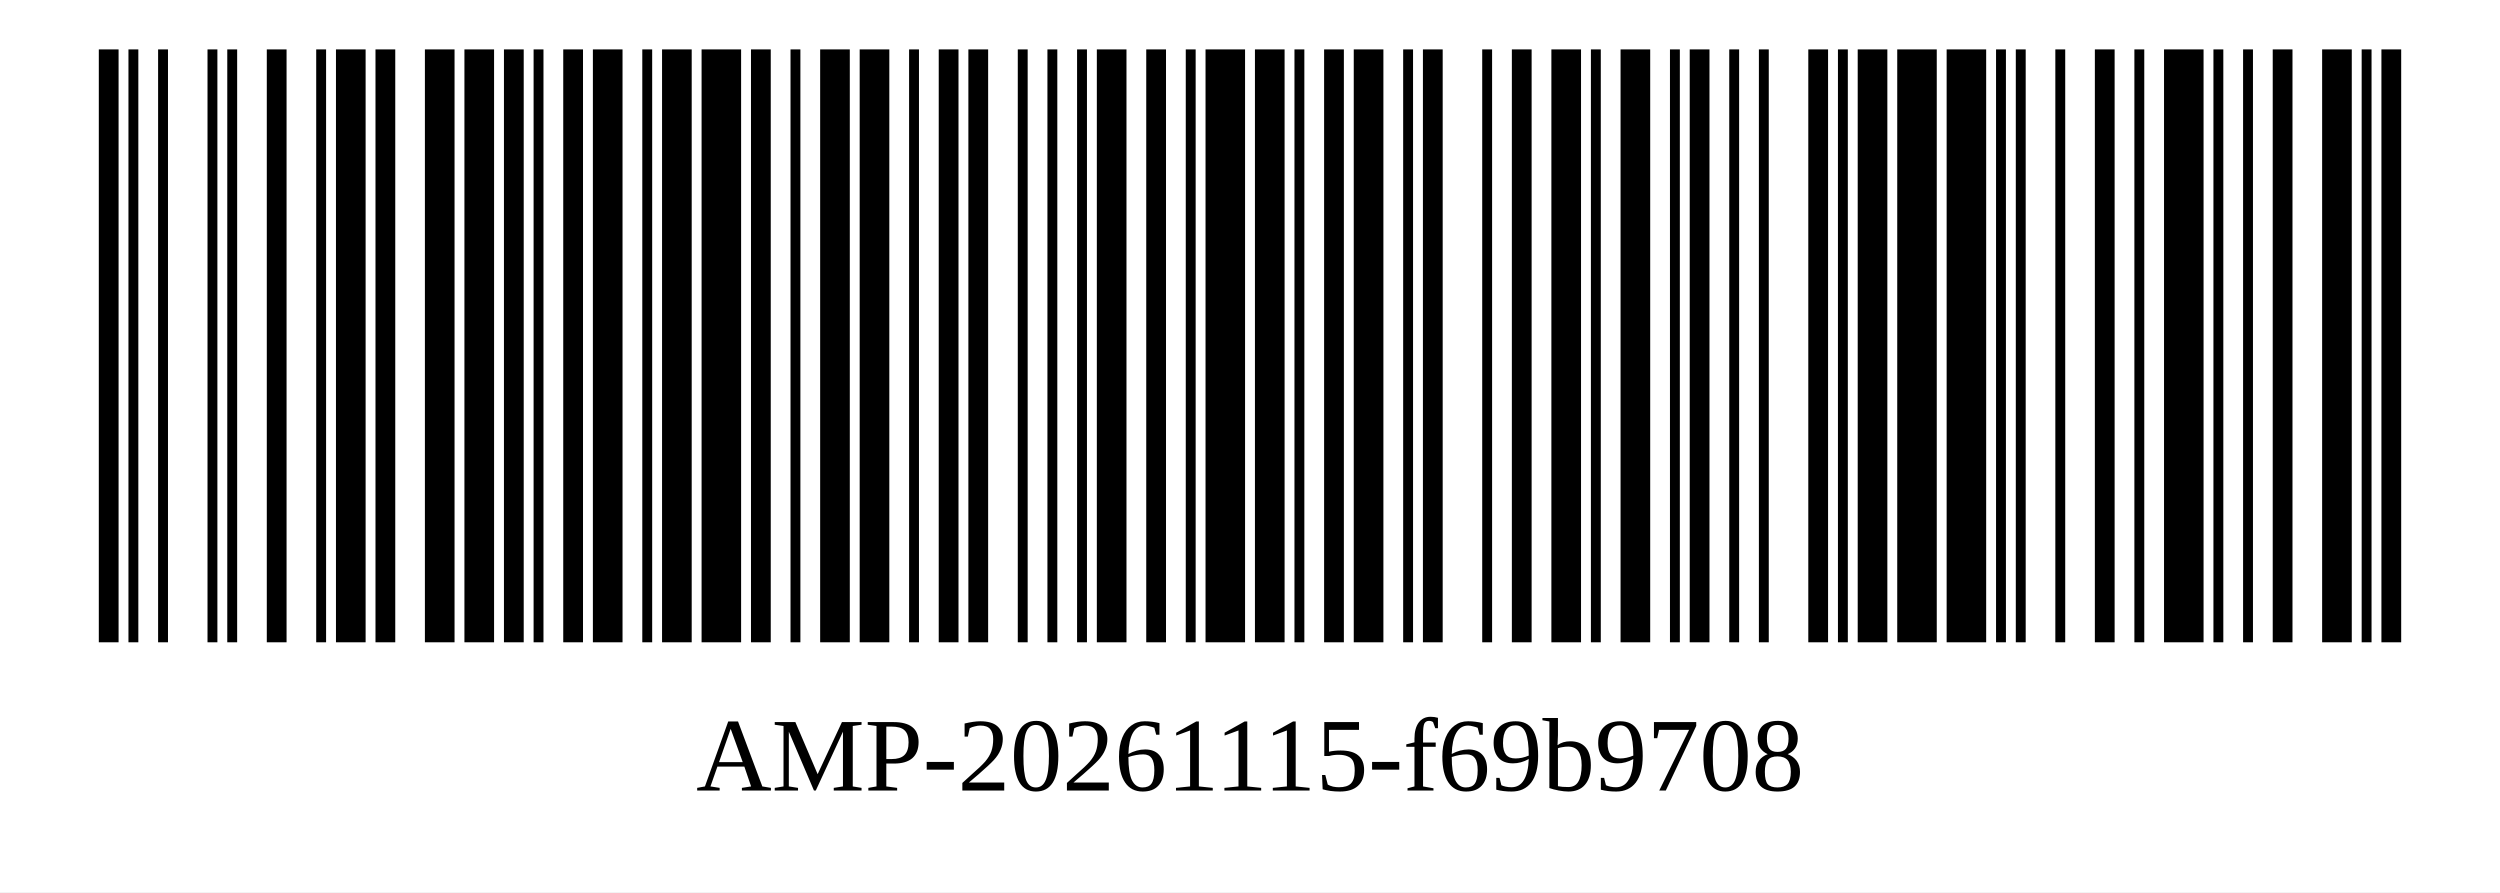
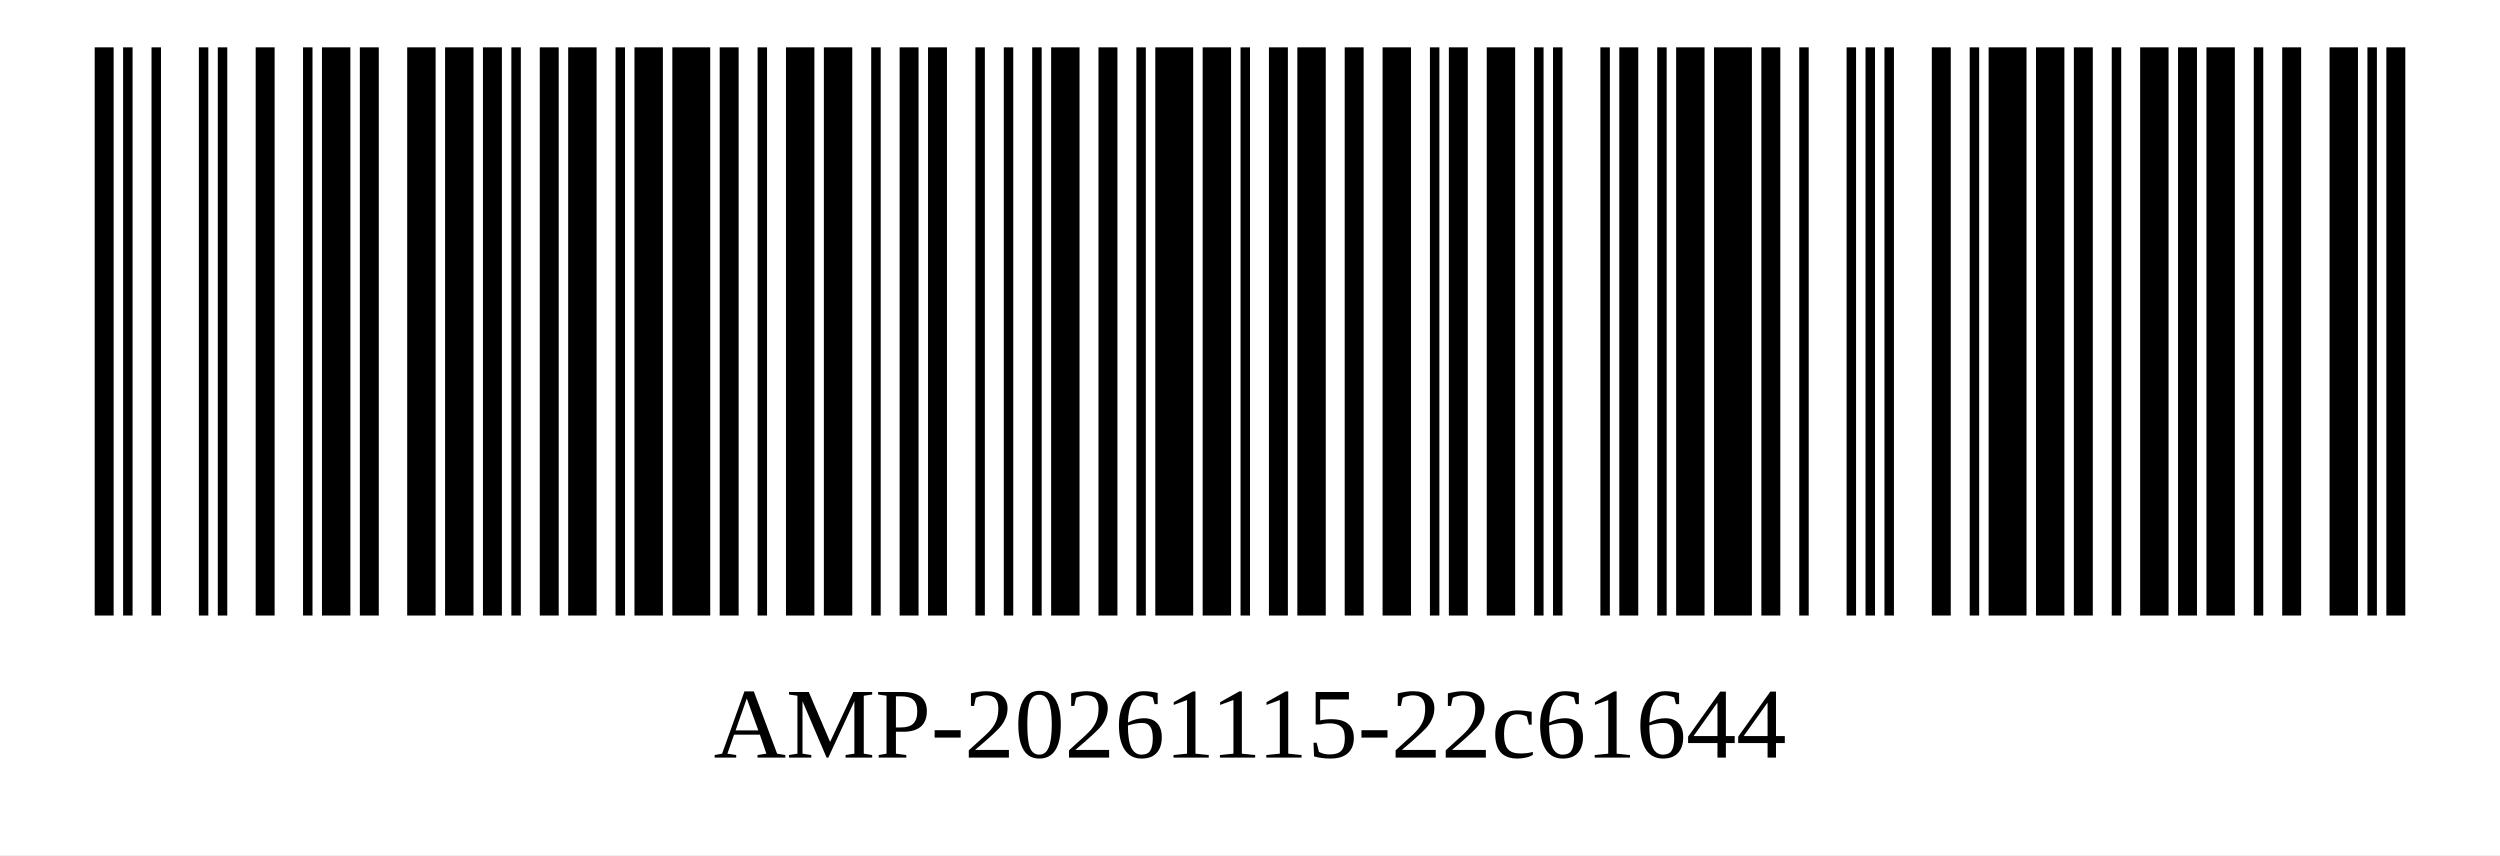
- <svg xmlns="http://www.w3.org/2000/svg" version="1.1" width="50.600mm" height="18.058mm">
+ <svg xmlns="http://www.w3.org/2000/svg" version="1.1" width="52.800mm" height="18.058mm">
  <g id="barcode_group">
    <rect width="100%" height="100%" style="fill:white" />
    <rect x="2.000mm" y="1.000mm" width="0.400mm" height="12.000mm" style="fill:black;" />
    <rect x="2.600mm" y="1.000mm" width="0.200mm" height="12.000mm" style="fill:black;" />
    <rect x="3.200mm" y="1.000mm" width="0.200mm" height="12.000mm" style="fill:black;" />
    <rect x="4.200mm" y="1.000mm" width="0.200mm" height="12.000mm" style="fill:black;" />
    <rect x="4.600mm" y="1.000mm" width="0.200mm" height="12.000mm" style="fill:black;" />
    <rect x="5.400mm" y="1.000mm" width="0.400mm" height="12.000mm" style="fill:black;" />
    <rect x="6.400mm" y="1.000mm" width="0.200mm" height="12.000mm" style="fill:black;" />
    <rect x="6.800mm" y="1.000mm" width="0.600mm" height="12.000mm" style="fill:black;" />
    <rect x="7.600mm" y="1.000mm" width="0.400mm" height="12.000mm" style="fill:black;" />
    <rect x="8.600mm" y="1.000mm" width="0.600mm" height="12.000mm" style="fill:black;" />
    <rect x="9.400mm" y="1.000mm" width="0.600mm" height="12.000mm" style="fill:black;" />
    <rect x="10.200mm" y="1.000mm" width="0.400mm" height="12.000mm" style="fill:black;" />
    <rect x="10.800mm" y="1.000mm" width="0.200mm" height="12.000mm" style="fill:black;" />
    <rect x="11.400mm" y="1.000mm" width="0.400mm" height="12.000mm" style="fill:black;" />
    <rect x="12.000mm" y="1.000mm" width="0.600mm" height="12.000mm" style="fill:black;" />
    <rect x="13.000mm" y="1.000mm" width="0.200mm" height="12.000mm" style="fill:black;" />
    <rect x="13.400mm" y="1.000mm" width="0.600mm" height="12.000mm" style="fill:black;" />
    <rect x="14.200mm" y="1.000mm" width="0.800mm" height="12.000mm" style="fill:black;" />
    <rect x="15.200mm" y="1.000mm" width="0.400mm" height="12.000mm" style="fill:black;" />
    <rect x="16.000mm" y="1.000mm" width="0.200mm" height="12.000mm" style="fill:black;" />
    <rect x="16.600mm" y="1.000mm" width="0.600mm" height="12.000mm" style="fill:black;" />
    <rect x="17.400mm" y="1.000mm" width="0.600mm" height="12.000mm" style="fill:black;" />
    <rect x="18.400mm" y="1.000mm" width="0.200mm" height="12.000mm" style="fill:black;" />
    <rect x="19.000mm" y="1.000mm" width="0.400mm" height="12.000mm" style="fill:black;" />
    <rect x="19.600mm" y="1.000mm" width="0.400mm" height="12.000mm" style="fill:black;" />
    <rect x="20.600mm" y="1.000mm" width="0.200mm" height="12.000mm" style="fill:black;" />
    <rect x="21.200mm" y="1.000mm" width="0.200mm" height="12.000mm" style="fill:black;" />
    <rect x="21.800mm" y="1.000mm" width="0.200mm" height="12.000mm" style="fill:black;" />
    <rect x="22.200mm" y="1.000mm" width="0.600mm" height="12.000mm" style="fill:black;" />
    <rect x="23.200mm" y="1.000mm" width="0.400mm" height="12.000mm" style="fill:black;" />
    <rect x="24.000mm" y="1.000mm" width="0.200mm" height="12.000mm" style="fill:black;" />
    <rect x="24.400mm" y="1.000mm" width="0.800mm" height="12.000mm" style="fill:black;" />
    <rect x="25.400mm" y="1.000mm" width="0.600mm" height="12.000mm" style="fill:black;" />
    <rect x="26.200mm" y="1.000mm" width="0.200mm" height="12.000mm" style="fill:black;" />
    <rect x="26.800mm" y="1.000mm" width="0.400mm" height="12.000mm" style="fill:black;" />
    <rect x="27.400mm" y="1.000mm" width="0.600mm" height="12.000mm" style="fill:black;" />
-     <rect x="28.400mm" y="1.000mm" width="0.200mm" height="12.000mm" style="fill:black;" />
-     <rect x="28.800mm" y="1.000mm" width="0.400mm" height="12.000mm" style="fill:black;" />
-     <rect x="30.000mm" y="1.000mm" width="0.200mm" height="12.000mm" style="fill:black;" />
+     <rect x="28.400mm" y="1.000mm" width="0.400mm" height="12.000mm" style="fill:black;" />
+     <rect x="29.200mm" y="1.000mm" width="0.600mm" height="12.000mm" style="fill:black;" />
+     <rect x="30.200mm" y="1.000mm" width="0.200mm" height="12.000mm" style="fill:black;" />
    <rect x="30.600mm" y="1.000mm" width="0.400mm" height="12.000mm" style="fill:black;" />
    <rect x="31.400mm" y="1.000mm" width="0.600mm" height="12.000mm" style="fill:black;" />
-     <rect x="32.200mm" y="1.000mm" width="0.200mm" height="12.000mm" style="fill:black;" />
-     <rect x="32.800mm" y="1.000mm" width="0.600mm" height="12.000mm" style="fill:black;" />
+     <rect x="32.400mm" y="1.000mm" width="0.200mm" height="12.000mm" style="fill:black;" />
+     <rect x="32.800mm" y="1.000mm" width="0.200mm" height="12.000mm" style="fill:black;" />
    <rect x="33.800mm" y="1.000mm" width="0.200mm" height="12.000mm" style="fill:black;" />
    <rect x="34.200mm" y="1.000mm" width="0.400mm" height="12.000mm" style="fill:black;" />
    <rect x="35.000mm" y="1.000mm" width="0.200mm" height="12.000mm" style="fill:black;" />
-     <rect x="35.600mm" y="1.000mm" width="0.200mm" height="12.000mm" style="fill:black;" />
-     <rect x="36.600mm" y="1.000mm" width="0.400mm" height="12.000mm" style="fill:black;" />
-     <rect x="37.200mm" y="1.000mm" width="0.200mm" height="12.000mm" style="fill:black;" />
-     <rect x="37.600mm" y="1.000mm" width="0.600mm" height="12.000mm" style="fill:black;" />
-     <rect x="38.400mm" y="1.000mm" width="0.800mm" height="12.000mm" style="fill:black;" />
-     <rect x="39.400mm" y="1.000mm" width="0.800mm" height="12.000mm" style="fill:black;" />
-     <rect x="40.400mm" y="1.000mm" width="0.200mm" height="12.000mm" style="fill:black;" />
-     <rect x="40.800mm" y="1.000mm" width="0.200mm" height="12.000mm" style="fill:black;" />
+     <rect x="35.400mm" y="1.000mm" width="0.600mm" height="12.000mm" style="fill:black;" />
+     <rect x="36.200mm" y="1.000mm" width="0.800mm" height="12.000mm" style="fill:black;" />
+     <rect x="37.200mm" y="1.000mm" width="0.400mm" height="12.000mm" style="fill:black;" />
+     <rect x="38.000mm" y="1.000mm" width="0.200mm" height="12.000mm" style="fill:black;" />
+     <rect x="39.000mm" y="1.000mm" width="0.200mm" height="12.000mm" style="fill:black;" />
+     <rect x="39.400mm" y="1.000mm" width="0.200mm" height="12.000mm" style="fill:black;" />
+     <rect x="39.800mm" y="1.000mm" width="0.200mm" height="12.000mm" style="fill:black;" />
+     <rect x="40.800mm" y="1.000mm" width="0.400mm" height="12.000mm" style="fill:black;" />
    <rect x="41.600mm" y="1.000mm" width="0.200mm" height="12.000mm" style="fill:black;" />
-     <rect x="42.400mm" y="1.000mm" width="0.400mm" height="12.000mm" style="fill:black;" />
-     <rect x="43.200mm" y="1.000mm" width="0.200mm" height="12.000mm" style="fill:black;" />
-     <rect x="43.800mm" y="1.000mm" width="0.800mm" height="12.000mm" style="fill:black;" />
-     <rect x="44.800mm" y="1.000mm" width="0.200mm" height="12.000mm" style="fill:black;" />
-     <rect x="45.400mm" y="1.000mm" width="0.200mm" height="12.000mm" style="fill:black;" />
+     <rect x="42.000mm" y="1.000mm" width="0.800mm" height="12.000mm" style="fill:black;" />
+     <rect x="43.000mm" y="1.000mm" width="0.600mm" height="12.000mm" style="fill:black;" />
+     <rect x="43.800mm" y="1.000mm" width="0.400mm" height="12.000mm" style="fill:black;" />
+     <rect x="44.600mm" y="1.000mm" width="0.200mm" height="12.000mm" style="fill:black;" />
+     <rect x="45.200mm" y="1.000mm" width="0.600mm" height="12.000mm" style="fill:black;" />
    <rect x="46.000mm" y="1.000mm" width="0.400mm" height="12.000mm" style="fill:black;" />
-     <rect x="47.000mm" y="1.000mm" width="0.600mm" height="12.000mm" style="fill:black;" />
-     <rect x="47.800mm" y="1.000mm" width="0.200mm" height="12.000mm" style="fill:black;" />
+     <rect x="46.600mm" y="1.000mm" width="0.600mm" height="12.000mm" style="fill:black;" />
+     <rect x="47.600mm" y="1.000mm" width="0.200mm" height="12.000mm" style="fill:black;" />
    <rect x="48.200mm" y="1.000mm" width="0.400mm" height="12.000mm" style="fill:black;" />
-     <text x="25.300mm" y="16.000mm" style="fill:black;font-size:6pt;text-anchor:middle;">AMP-20261115-f69b9708</text>
+     <rect x="49.200mm" y="1.000mm" width="0.600mm" height="12.000mm" style="fill:black;" />
+     <rect x="50.000mm" y="1.000mm" width="0.200mm" height="12.000mm" style="fill:black;" />
+     <rect x="50.400mm" y="1.000mm" width="0.400mm" height="12.000mm" style="fill:black;" />
+     <text x="26.400mm" y="16.000mm" style="fill:black;font-size:6pt;text-anchor:middle;">AMP-20261115-22c61644</text>
  </g>
</svg>
